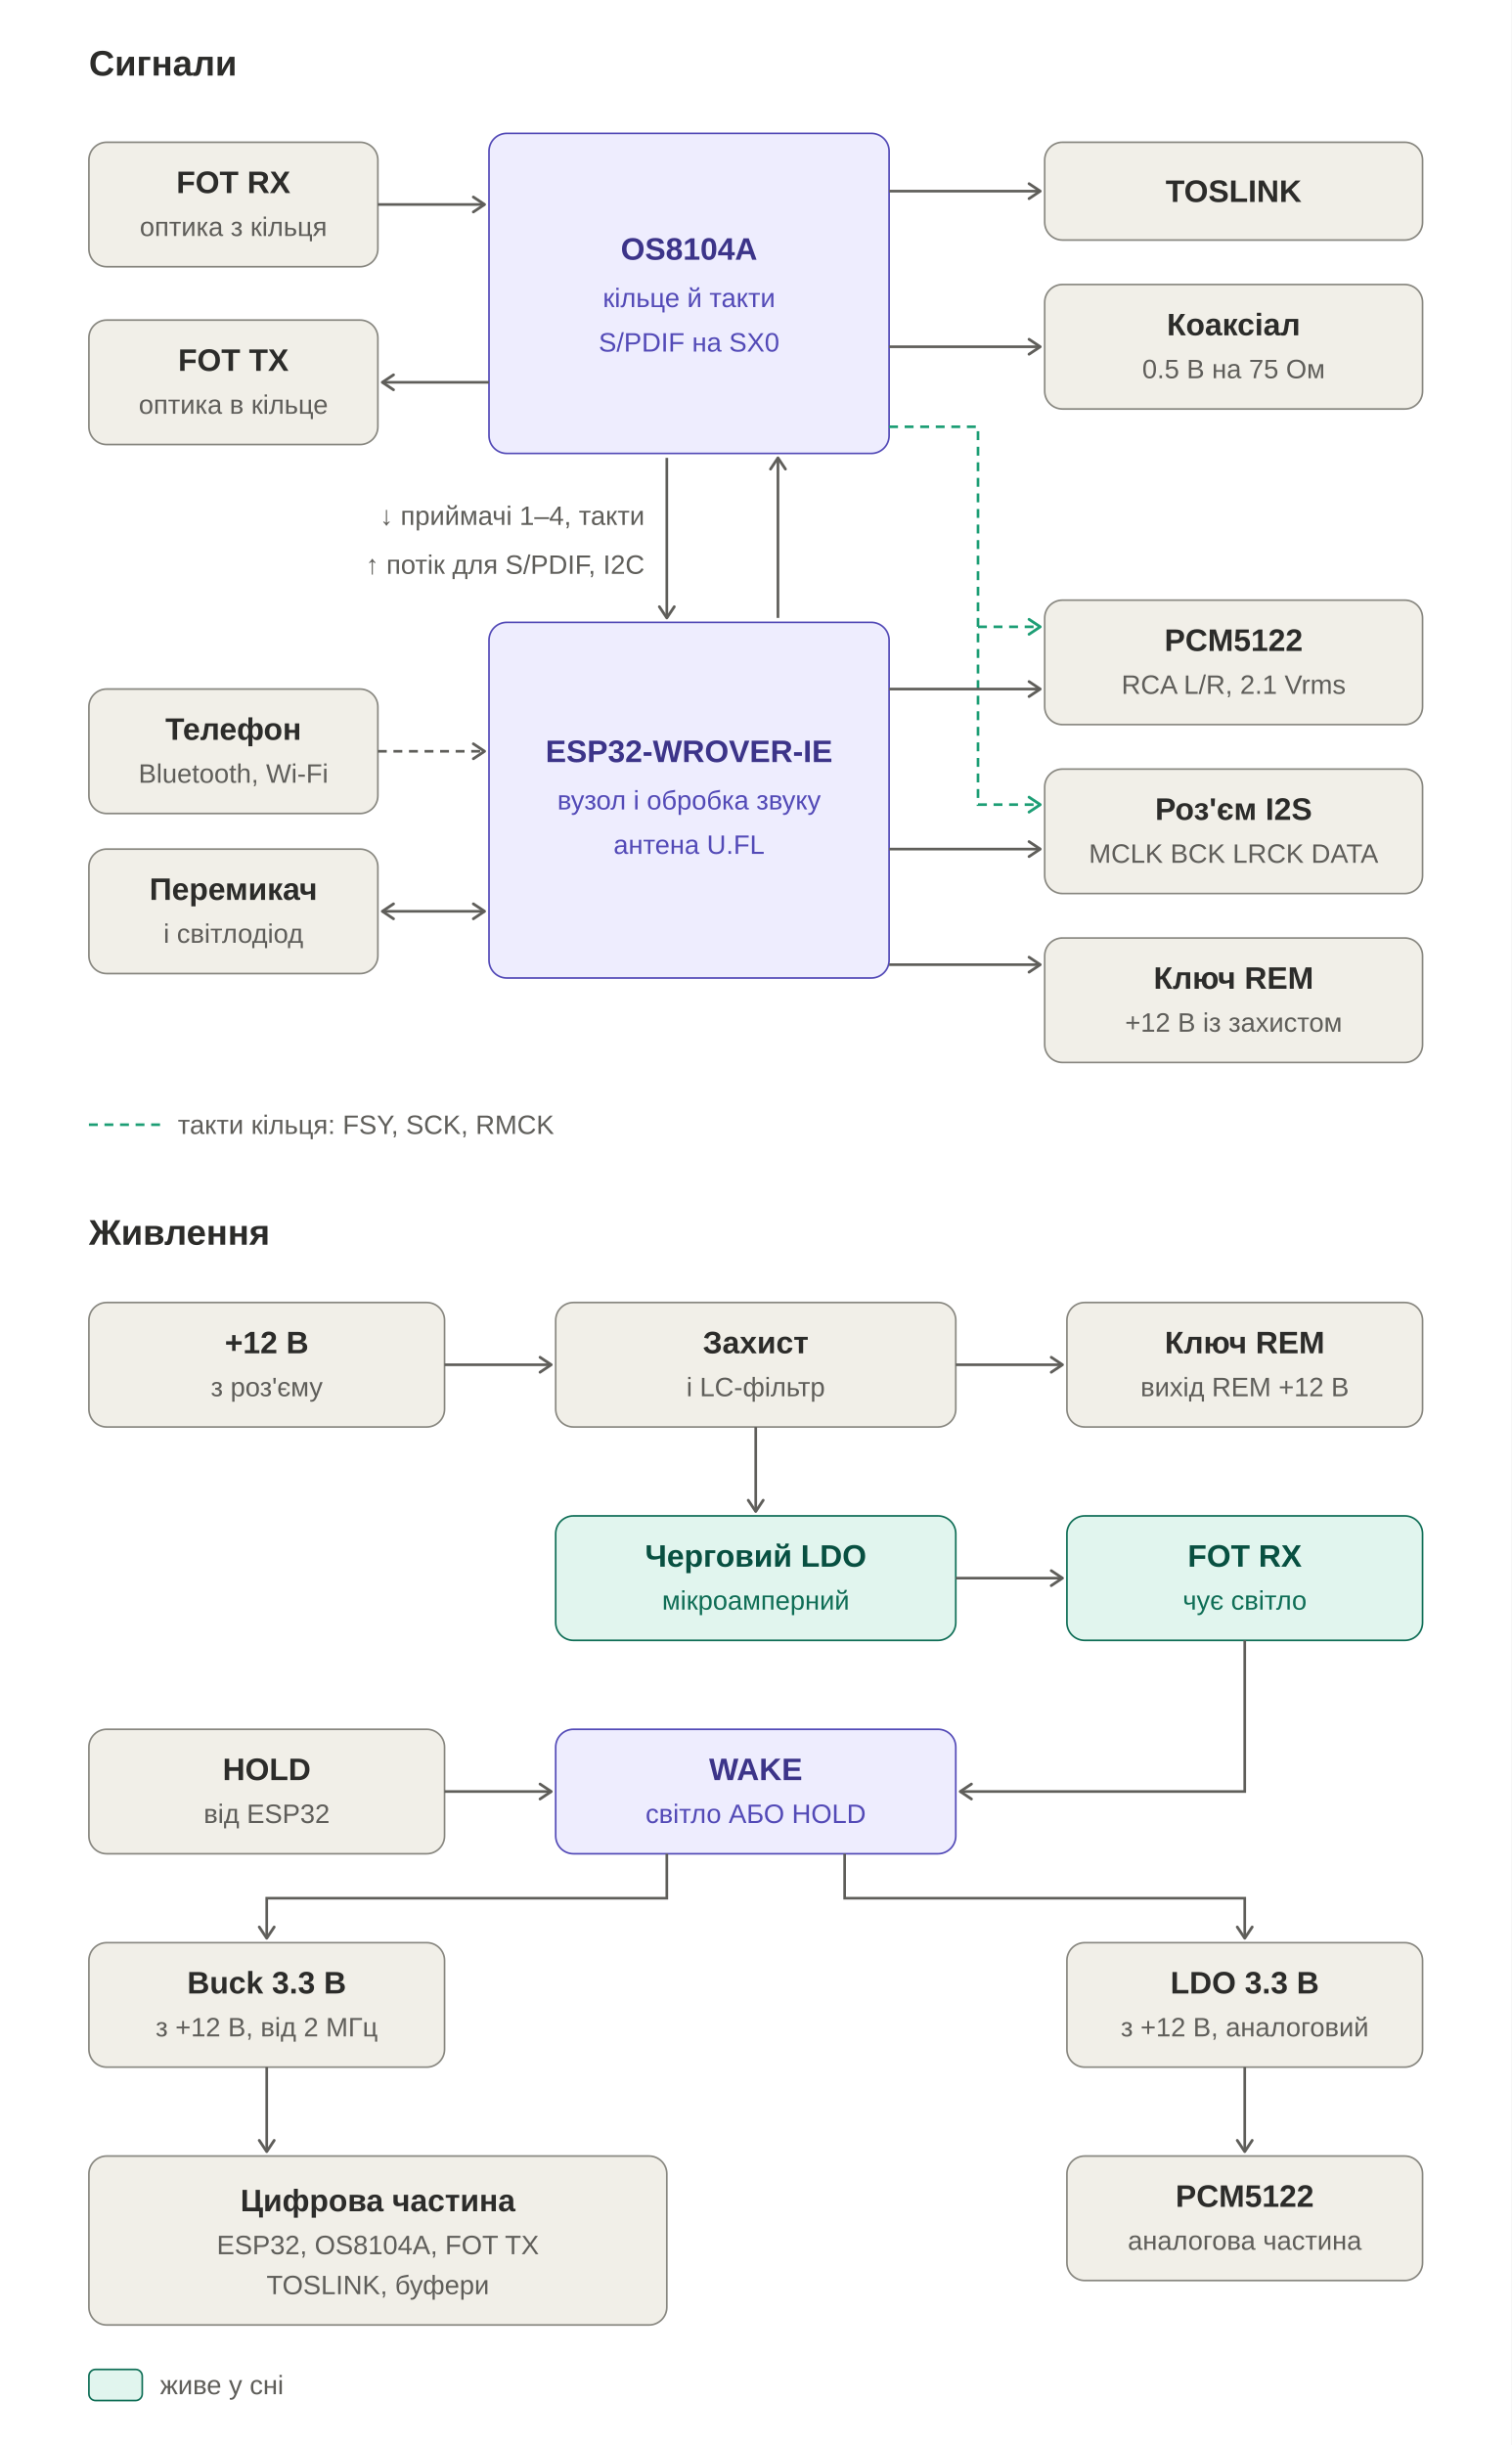
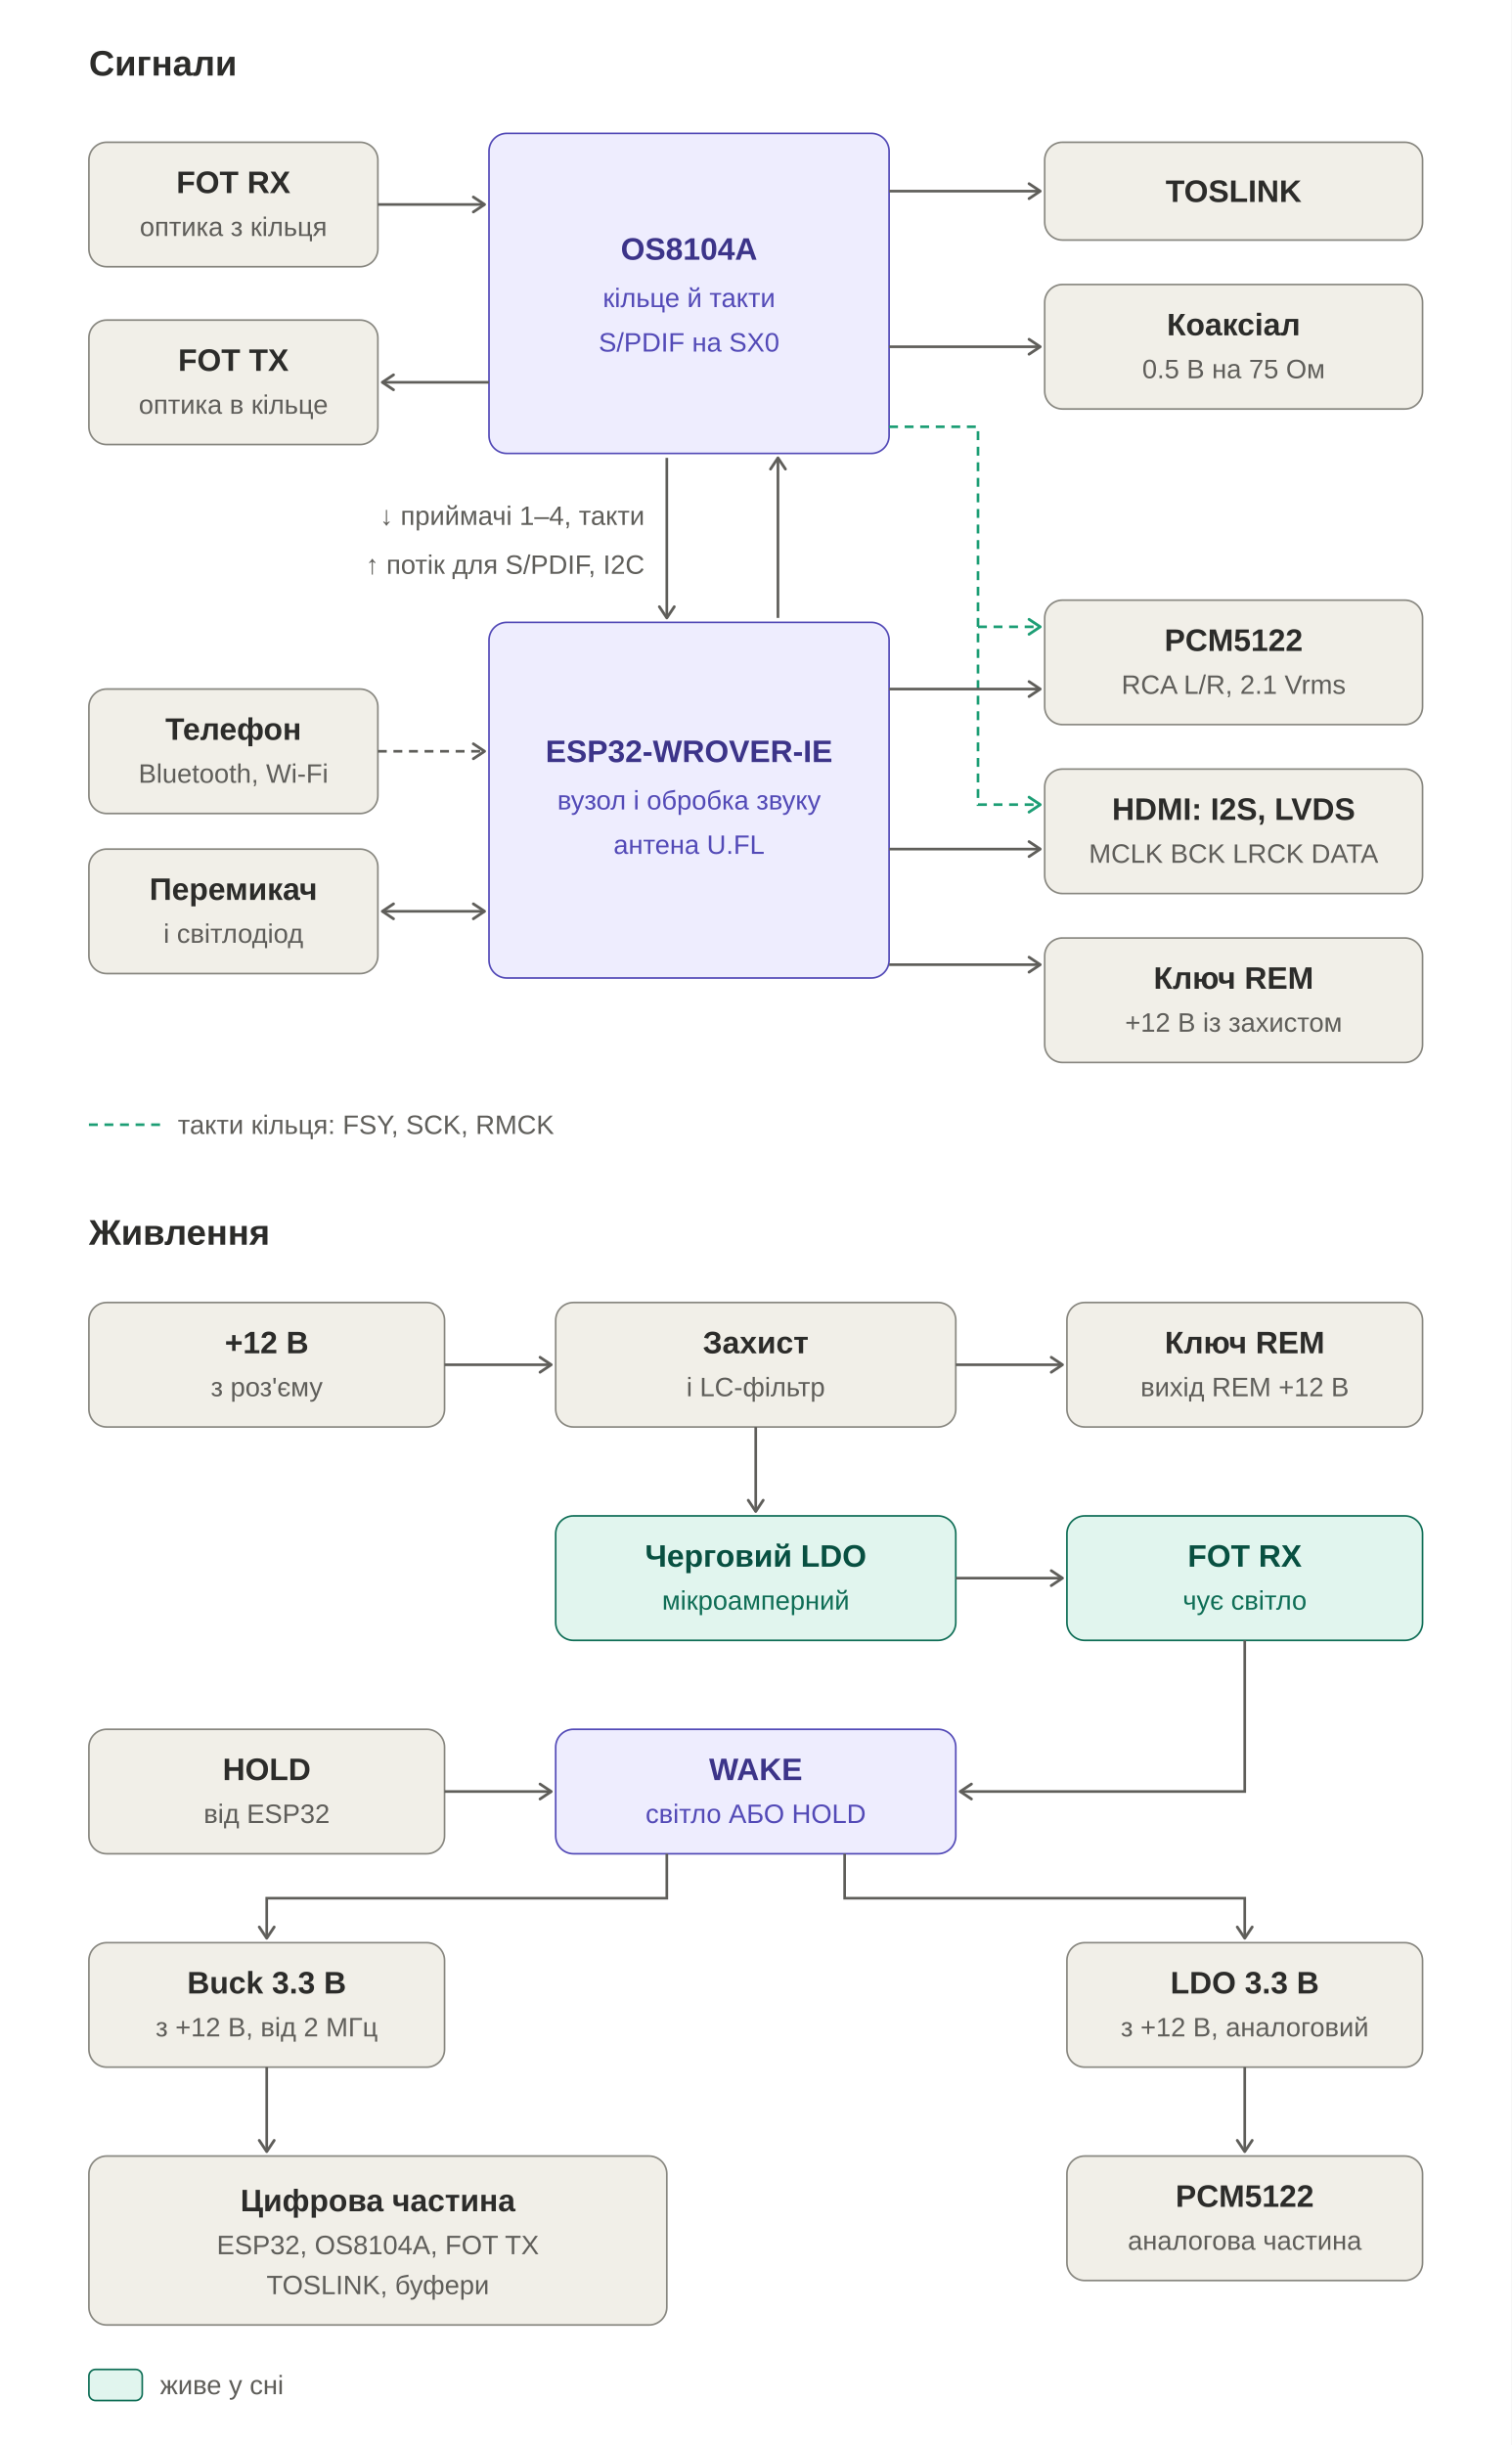
<svg xmlns="http://www.w3.org/2000/svg" width="680" height="1100" viewBox="0 0 680 1100" role="img">
  <defs>
    <style>
text { font-family: "Segoe UI", "Helvetica Neue", Arial, sans-serif; }
.sec { font-size: 16px; font-weight: 600; fill: #2C2C2A; }
.th { font-size: 14px; font-weight: 600; fill: #2C2C2A; }
.ts { font-size: 12px; fill: #5F5E5A; }
.box { fill: #F1EFE8; stroke: #888780; stroke-width: 0.75; }
.chip { fill: #EEEDFE; stroke: #534AB7; stroke-width: 0.75; }
.chip-th { font-size: 14px; font-weight: 600; fill: #3C3489; }
.chip-ts { font-size: 12px; fill: #534AB7; }
.sleep { fill: #E1F5EE; stroke: #0F6E56; stroke-width: 0.75; }
.sleep-th { font-size: 14px; font-weight: 600; fill: #085041; }
.sleep-ts { font-size: 12px; fill: #0F6E56; }
.arr { stroke: #5F5E5A; stroke-width: 1.2; fill: none; }
.clk { stroke: #1D9E75; stroke-width: 1.2; stroke-dasharray: 4 3; fill: none; }
</style>
    <marker id="a" viewBox="0 0 10 10" refX="8" refY="5" markerWidth="7" markerHeight="7" orient="auto-start-reverse">
      <path d="M2 1L8 5L2 9" fill="none" stroke="#5F5E5A" stroke-width="1.5" stroke-linecap="round" stroke-linejoin="round" />
    </marker>
    <marker id="c" viewBox="0 0 10 10" refX="8" refY="5" markerWidth="7" markerHeight="7" orient="auto-start-reverse">
      <path d="M2 1L8 5L2 9" fill="none" stroke="#1D9E75" stroke-width="1.5" stroke-linecap="round" stroke-linejoin="round" />
    </marker>
  </defs>
  <rect width="680" height="1100" fill="#FFFFFF" />
  <text class="sec" x="40" y="34">Сигнали</text>
  <g transform="translate(0,20)">
    <rect class="box" x="40" y="44" width="130" height="56" rx="8" />
    <text class="th" x="105" y="62" text-anchor="middle" dominant-baseline="central">FOT RX</text>
    <text class="ts" x="105" y="82" text-anchor="middle" dominant-baseline="central">оптика з кільця</text>
    <rect class="box" x="40" y="124" width="130" height="56" rx="8" />
    <text class="th" x="105" y="142" text-anchor="middle" dominant-baseline="central">FOT TX</text>
    <text class="ts" x="105" y="162" text-anchor="middle" dominant-baseline="central">оптика в кільце</text>
    <rect class="box" x="40" y="290" width="130" height="56" rx="8" />
    <text class="th" x="105" y="308" text-anchor="middle" dominant-baseline="central">Телефон</text>
    <text class="ts" x="105" y="328" text-anchor="middle" dominant-baseline="central">Bluetooth, Wi-Fi</text>
    <rect class="box" x="40" y="362" width="130" height="56" rx="8" />
    <text class="th" x="105" y="380" text-anchor="middle" dominant-baseline="central">Перемикач</text>
    <text class="ts" x="105" y="400" text-anchor="middle" dominant-baseline="central">і світлодіод</text>
    <rect class="chip" x="220" y="40" width="180" height="144" rx="8" />
    <text class="chip-th" x="310" y="92" text-anchor="middle" dominant-baseline="central">OS8104A</text>
    <text class="chip-ts" x="310" y="114" text-anchor="middle" dominant-baseline="central">кільце й такти</text>
    <text class="chip-ts" x="310" y="134" text-anchor="middle" dominant-baseline="central">S/PDIF на SX0</text>
    <rect class="chip" x="220" y="260" width="180" height="160" rx="8" />
    <text class="chip-th" x="310" y="318" text-anchor="middle" dominant-baseline="central">ESP32-WROVER-IE</text>
    <text class="chip-ts" x="310" y="340" text-anchor="middle" dominant-baseline="central">вузол і обробка звуку</text>
    <text class="chip-ts" x="310" y="360" text-anchor="middle" dominant-baseline="central">антена U.FL</text>
    <rect class="box" x="470" y="44" width="170" height="44" rx="8" />
    <text class="th" x="555" y="66" text-anchor="middle" dominant-baseline="central">TOSLINK</text>
    <rect class="box" x="470" y="108" width="170" height="56" rx="8" />
    <text class="th" x="555" y="126" text-anchor="middle" dominant-baseline="central">Коаксіал</text>
    <text class="ts" x="555" y="146" text-anchor="middle" dominant-baseline="central">0.5 В на 75 Ом</text>
    <rect class="box" x="470" y="250" width="170" height="56" rx="8" />
    <text class="th" x="555" y="268" text-anchor="middle" dominant-baseline="central">PCM5122</text>
    <text class="ts" x="555" y="288" text-anchor="middle" dominant-baseline="central">RCA L/R, 2.1 Vrms</text>
    <rect class="box" x="470" y="326" width="170" height="56" rx="8" />
-     <text class="th" x="555" y="344" text-anchor="middle" dominant-baseline="central">Роз'єм I2S</text>
+     <text class="th" x="555" y="344" text-anchor="middle" dominant-baseline="central">HDMI: I2S, LVDS</text>
    <text class="ts" x="555" y="364" text-anchor="middle" dominant-baseline="central">MCLK BCK LRCK DATA</text>
    <rect class="box" x="470" y="402" width="170" height="56" rx="8" />
    <text class="th" x="555" y="420" text-anchor="middle" dominant-baseline="central">Ключ REM</text>
    <text class="ts" x="555" y="440" text-anchor="middle" dominant-baseline="central">+12 В із захистом</text>
    <line class="arr" x1="170" y1="72" x2="218" y2="72" marker-end="url(#a)" />
    <line class="arr" x1="220" y1="152" x2="172" y2="152" marker-end="url(#a)" />
    <line class="arr" x1="300" y1="186" x2="300" y2="258" marker-end="url(#a)" />
    <line class="arr" x1="350" y1="258" x2="350" y2="186" marker-end="url(#a)" />
    <text class="ts" x="290" y="212" text-anchor="end" dominant-baseline="central">↓ приймачі 1–4, такти</text>
    <text class="ts" x="290" y="234" text-anchor="end" dominant-baseline="central">↑ потік для S/PDIF, I2C</text>
    <line class="arr" x1="170" y1="318" x2="218" y2="318" stroke-dasharray="4 3" marker-end="url(#a)" />
    <line class="arr" x1="172" y1="390" x2="218" y2="390" marker-start="url(#a)" marker-end="url(#a)" />
    <line class="arr" x1="400" y1="66" x2="468" y2="66" marker-end="url(#a)" />
    <line class="arr" x1="400" y1="136" x2="468" y2="136" marker-end="url(#a)" />
    <path class="clk" d="M400 172 L440 172 L440 342 L468 342" marker-end="url(#c)" />
    <line class="clk" x1="440" y1="262" x2="468" y2="262" marker-end="url(#c)" />
    <line class="arr" x1="400" y1="290" x2="468" y2="290" marker-end="url(#a)" />
    <line class="arr" x1="400" y1="362" x2="468" y2="362" marker-end="url(#a)" />
    <line class="arr" x1="400" y1="414" x2="468" y2="414" marker-end="url(#a)" />
    <line class="clk" x1="40" y1="486" x2="72" y2="486" />
    <text class="ts" x="80" y="486" dominant-baseline="central">такти кільця: FSY, SCK, RMCK</text>
  </g>
  <text class="sec" x="40" y="560">Живлення</text>
  <g transform="translate(0,546)">
    <rect class="box" x="40" y="40" width="160" height="56" rx="8" />
    <text class="th" x="120" y="58" text-anchor="middle" dominant-baseline="central">+12 В</text>
    <text class="ts" x="120" y="78" text-anchor="middle" dominant-baseline="central">з роз'єму</text>
    <rect class="box" x="250" y="40" width="180" height="56" rx="8" />
    <text class="th" x="340" y="58" text-anchor="middle" dominant-baseline="central">Захист</text>
    <text class="ts" x="340" y="78" text-anchor="middle" dominant-baseline="central">і LC-фільтр</text>
    <rect class="box" x="480" y="40" width="160" height="56" rx="8" />
    <text class="th" x="560" y="58" text-anchor="middle" dominant-baseline="central">Ключ REM</text>
    <text class="ts" x="560" y="78" text-anchor="middle" dominant-baseline="central">вихід REM +12 В</text>
    <rect class="sleep" x="250" y="136" width="180" height="56" rx="8" />
    <text class="sleep-th" x="340" y="154" text-anchor="middle" dominant-baseline="central">Черговий LDO</text>
    <text class="sleep-ts" x="340" y="174" text-anchor="middle" dominant-baseline="central">мікроамперний</text>
    <rect class="sleep" x="480" y="136" width="160" height="56" rx="8" />
    <text class="sleep-th" x="560" y="154" text-anchor="middle" dominant-baseline="central">FOT RX</text>
    <text class="sleep-ts" x="560" y="174" text-anchor="middle" dominant-baseline="central">чує світло</text>
    <rect class="box" x="40" y="232" width="160" height="56" rx="8" />
    <text class="th" x="120" y="250" text-anchor="middle" dominant-baseline="central">HOLD</text>
    <text class="ts" x="120" y="270" text-anchor="middle" dominant-baseline="central">від ESP32</text>
    <rect class="chip" x="250" y="232" width="180" height="56" rx="8" />
    <text class="chip-th" x="340" y="250" text-anchor="middle" dominant-baseline="central">WAKE</text>
    <text class="chip-ts" x="340" y="270" text-anchor="middle" dominant-baseline="central">світло АБО HOLD</text>
    <rect class="box" x="40" y="328" width="160" height="56" rx="8" />
    <text class="th" x="120" y="346" text-anchor="middle" dominant-baseline="central">Buck 3.3 В</text>
    <text class="ts" x="120" y="366" text-anchor="middle" dominant-baseline="central">з +12 В, від 2 МГц</text>
    <rect class="box" x="480" y="328" width="160" height="56" rx="8" />
    <text class="th" x="560" y="346" text-anchor="middle" dominant-baseline="central">LDO 3.3 В</text>
    <text class="ts" x="560" y="366" text-anchor="middle" dominant-baseline="central">з +12 В, аналоговий</text>
    <rect class="box" x="40" y="424" width="260" height="76" rx="8" />
    <text class="th" x="170" y="444" text-anchor="middle" dominant-baseline="central">Цифрова частина</text>
    <text class="ts" x="170" y="464" text-anchor="middle" dominant-baseline="central">ESP32, OS8104A, FOT TX</text>
    <text class="ts" x="170" y="482" text-anchor="middle" dominant-baseline="central">TOSLINK, буфери</text>
    <rect class="box" x="480" y="424" width="160" height="56" rx="8" />
    <text class="th" x="560" y="442" text-anchor="middle" dominant-baseline="central">PCM5122</text>
    <text class="ts" x="560" y="462" text-anchor="middle" dominant-baseline="central">аналогова частина</text>
    <line class="arr" x1="200" y1="68" x2="248" y2="68" marker-end="url(#a)" />
    <line class="arr" x1="430" y1="68" x2="478" y2="68" marker-end="url(#a)" />
    <line class="arr" x1="340" y1="96" x2="340" y2="134" marker-end="url(#a)" />
    <line class="arr" x1="430" y1="164" x2="478" y2="164" marker-end="url(#a)" />
    <path class="arr" d="M560 192 L560 260 L432 260" marker-end="url(#a)" />
    <line class="arr" x1="200" y1="260" x2="248" y2="260" marker-end="url(#a)" />
    <path class="arr" d="M300 288 L300 308 L120 308 L120 326" marker-end="url(#a)" />
    <path class="arr" d="M380 288 L380 308 L560 308 L560 326" marker-end="url(#a)" />
    <line class="arr" x1="120" y1="384" x2="120" y2="422" marker-end="url(#a)" />
    <line class="arr" x1="560" y1="384" x2="560" y2="422" marker-end="url(#a)" />
    <rect class="sleep" x="40" y="520" width="24" height="14" rx="3" />
    <text class="ts" x="72" y="527" dominant-baseline="central">живе у сні</text>
  </g>
</svg>
